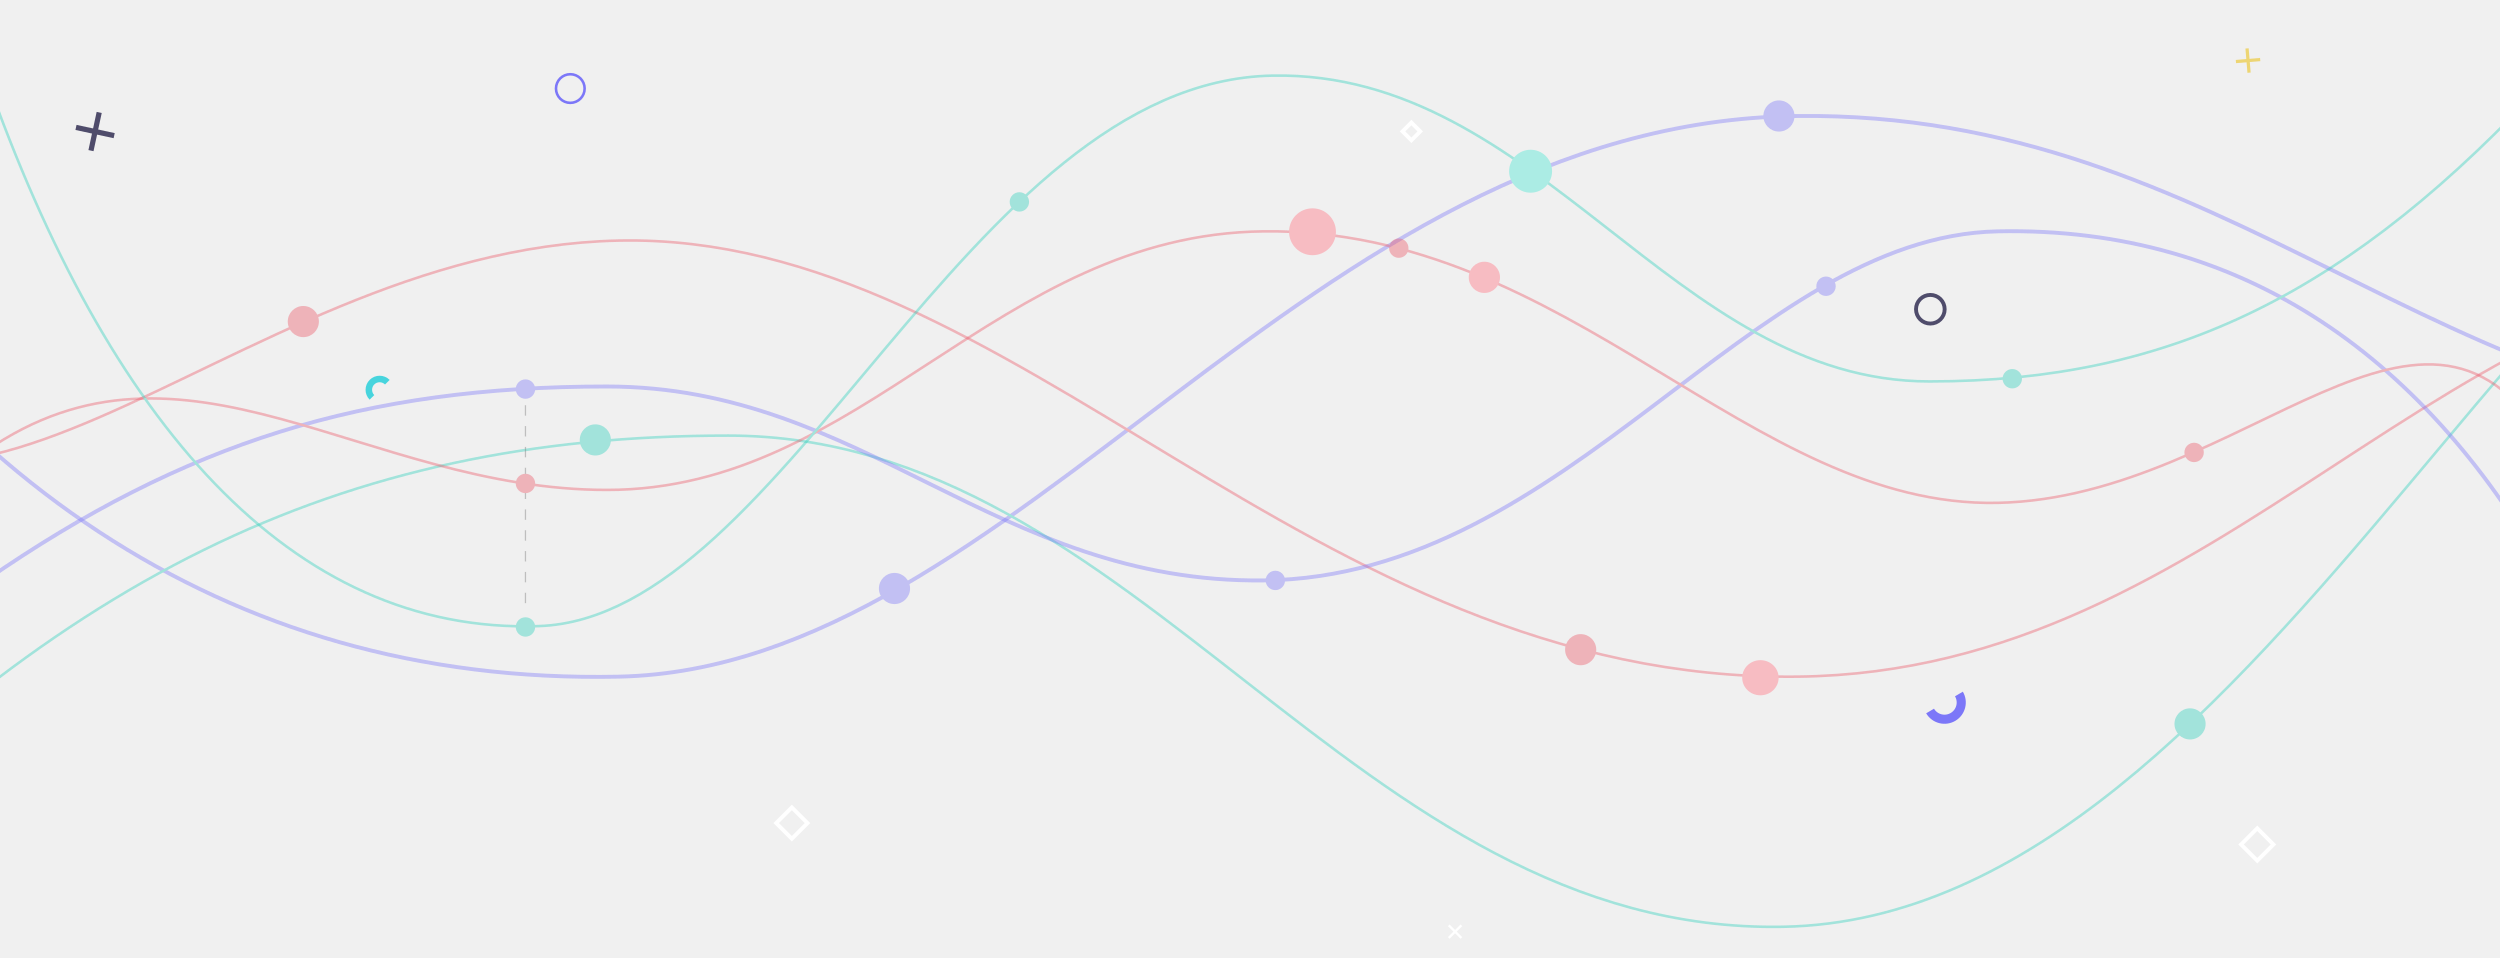
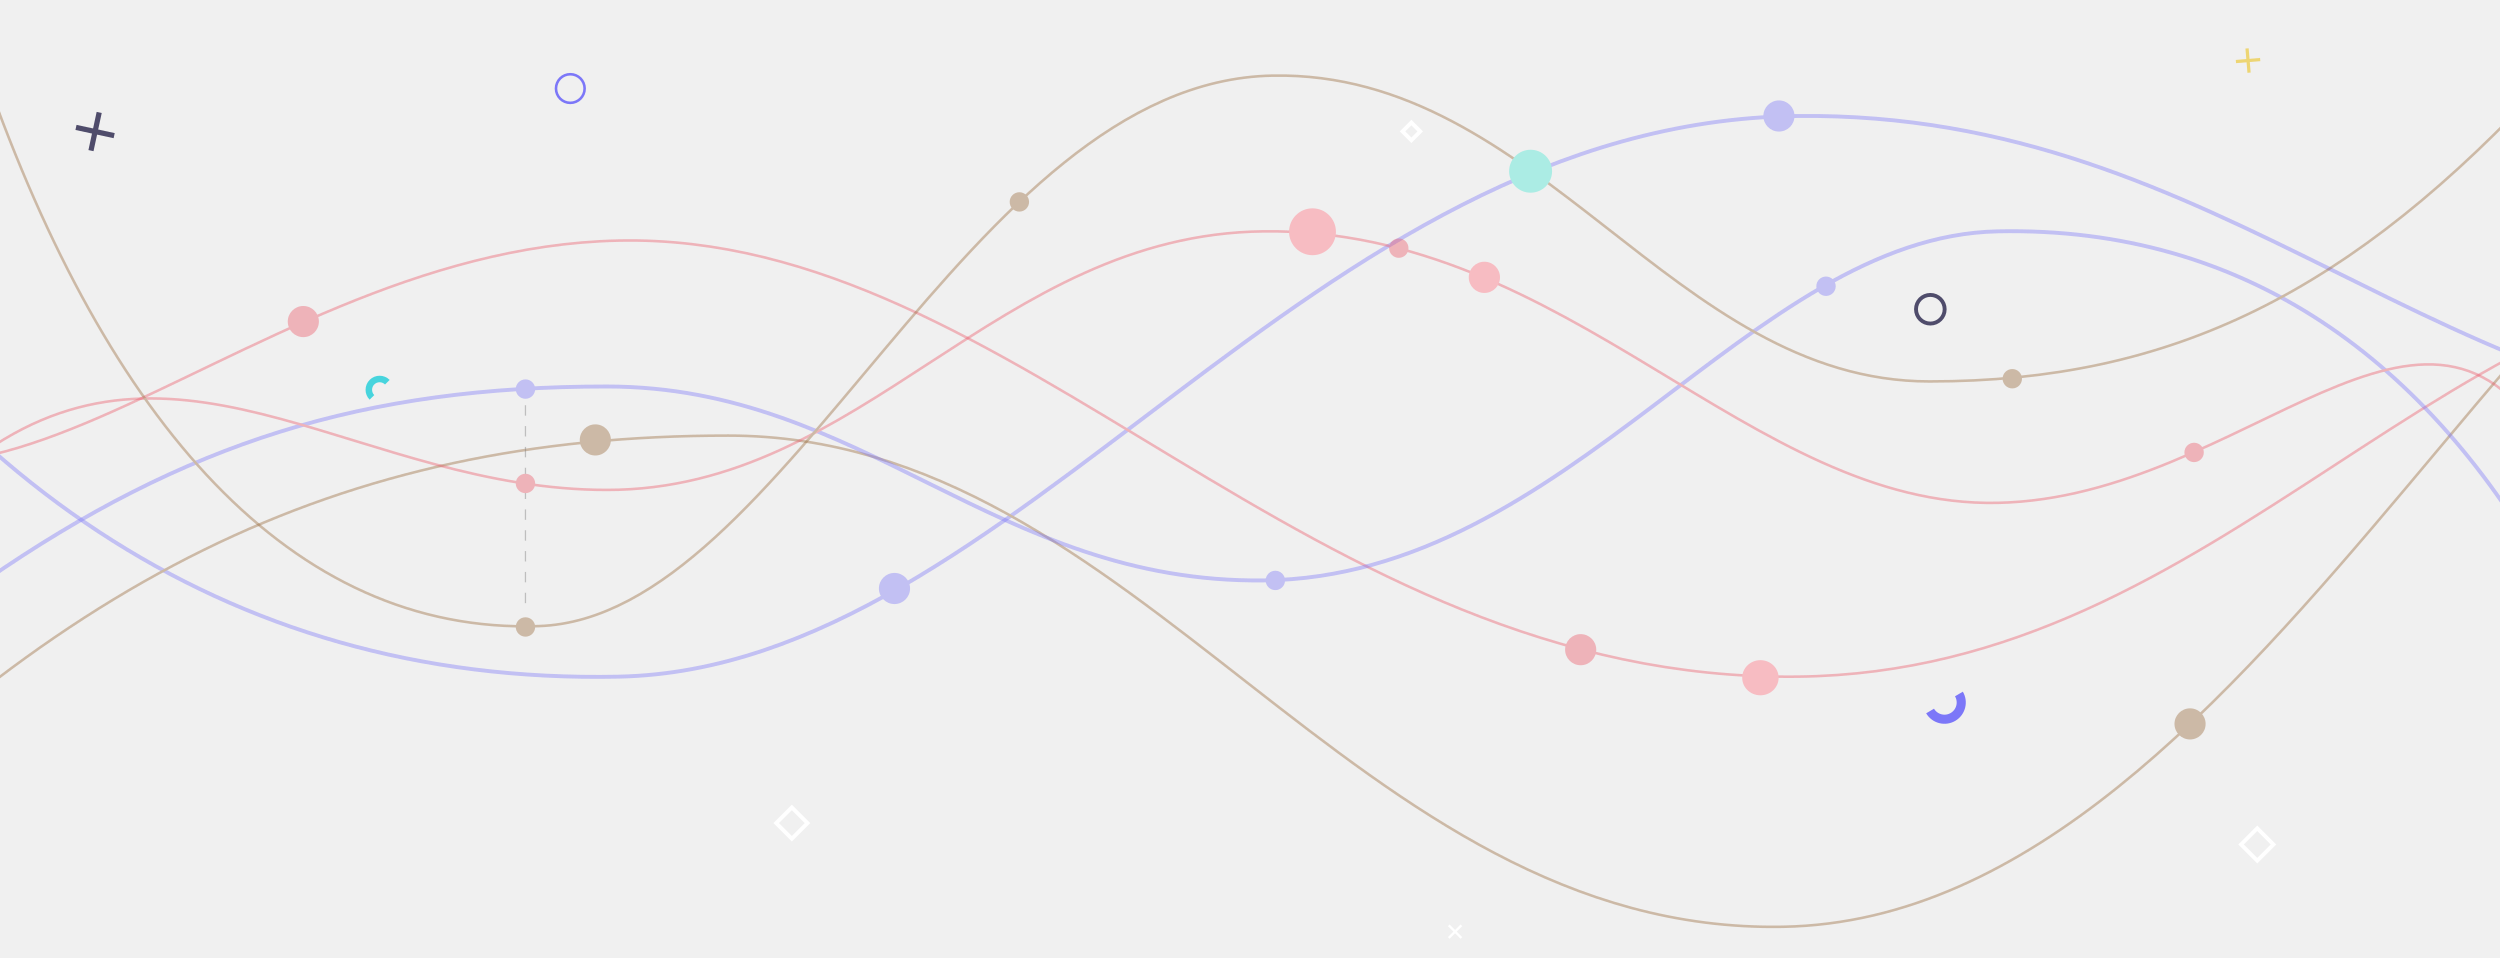
<svg xmlns="http://www.w3.org/2000/svg" width="1920" height="735" viewBox="0 0 1920 735" fill="none">
  <circle cx="1482.5" cy="237.5" r="11" stroke="#4F4C6B" stroke-width="3" />
  <circle cx="438" cy="68" r="11" stroke="#7C77F8" stroke-width="2" />
  <path d="M1482.3 546.045C1485.91 552.161 1493.79 554.196 1499.91 550.588C1506.02 546.981 1508.06 539.099 1504.45 532.982" stroke="#7C77F8" stroke-width="7" />
  <path d="M285.644 305.197C282.425 301.93 282.465 296.673 285.732 293.454C288.999 290.236 294.256 290.275 297.475 293.542" stroke="#47D4DD" stroke-width="5" />
  <rect x="596.121" y="632.142" width="17" height="17" transform="rotate(-45 596.121 632.142)" stroke="white" stroke-width="3" />
  <rect x="1077.12" y="100.929" width="9.627" height="9.627" transform="rotate(-45 1077.12 100.929)" stroke="white" stroke-width="3" />
  <rect x="1721.12" y="648.571" width="17.607" height="17.607" transform="rotate(-45 1721.12 648.571)" stroke="white" stroke-width="3" />
  <rect x="78.132" y="86.777" width="30" height="4" transform="rotate(102.146 78.1323 86.7774)" fill="#4F4C6B" />
  <rect x="58.778" y="95.91" width="30" height="4" transform="rotate(12.1459 58.7777 95.9096)" fill="#4F4C6B" />
  <rect width="13.726" height="1.83" transform="matrix(0.707107 -0.707107 -0.707107 -0.707107 1113.29 721)" fill="white" />
  <rect width="13.726" height="1.83" transform="matrix(0.707107 0.707107 0.707107 -0.707107 1112 711.294)" fill="white" />
  <rect x="1726.97" y="37.07" width="18.718" height="2.496" transform="rotate(85.2728 1726.97 37.0702)" fill="#EDD573" />
  <rect x="1717.07" y="46.028" width="18.718" height="2.496" transform="rotate(-4.7272 1717.07 46.0277)" fill="#EDD573" />
  <mask id="mask0" mask-type="alpha" maskUnits="userSpaceOnUse" x="0" y="0" width="1920" height="731">
    <rect width="1920" height="731" fill="#C4C4C4" />
  </mask>
  <g mask="url(#mask0)">
    <g opacity="0.4">
      <path d="M2957 89.084C2710.89 259.331 2489.97 328.298 2190.72 328.298C1874.34 328.298 1710.44 85.31 1380.58 89.084C1003.6 93.398 780.952 513.29 475.157 519.669C169.362 526.048 -56.416 360.047 -207.001 89.084" stroke="#7C77F8" stroke-width="3" />
      <path d="M2957 248.56C2710.89 418.806 2489.97 200.717 2190.72 200.717C1874.34 200.717 1710.44 515.895 1380.58 519.669C1003.6 523.982 780.952 178.391 475.157 184.77C169.362 191.148 -56.416 519.523 -207.001 248.56" stroke="#EB5767" stroke-width="2" />
-       <path d="M-207.001 711.769C39.104 443.295 260.029 334.536 559.28 334.536C875.658 334.536 1039.56 717.72 1369.42 711.768C1746.4 704.966 1969.05 42.809 2274.84 32.75C2580.64 22.691 2806.41 284.468 2957 711.768" stroke="#2CCFBB" stroke-width="2" />
-       <circle cx="1681.96" cy="555.961" r="11.961" transform="rotate(180 1681.96 555.961)" fill="#2CCFBB" />
+       <path d="M-207.001 711.769C39.104 443.295 260.029 334.536 559.28 334.536C875.658 334.536 1039.56 717.72 1369.42 711.768C1746.4 704.966 1969.05 42.809 2274.84 32.75C2580.64 22.691 2806.41 284.468 2957 711.768" stroke="#976737" stroke-width="2" />
+       <circle cx="1681.96" cy="555.961" r="11.961" transform="rotate(180 1681.96 555.961)" fill="#976737" />
      <circle cx="1213.96" cy="498.961" r="11.961" transform="rotate(180 1213.96 498.961)" fill="#EB5767" />
      <circle cx="1366.23" cy="89.084" r="11.961" transform="rotate(180 1366.23 89.0839)" fill="#7C77F8" />
      <circle cx="686.96" cy="451.961" r="11.961" transform="rotate(180 686.96 451.961)" fill="#7C77F8" />
      <circle cx="232.96" cy="246.961" r="11.961" transform="rotate(180 232.96 246.961)" fill="#EB5767" />
-       <circle cx="457.216" cy="337.866" r="11.961" transform="rotate(180 457.216 337.866)" fill="#2CCFBB" />
+       <circle cx="457.216" cy="337.866" r="11.961" transform="rotate(180 457.216 337.866)" fill="#976737" />
    </g>
    <g opacity="0.4">
      <path d="M-11 445.768C142.232 339.768 279.787 296.827 466.11 296.827C663.096 296.827 765.144 448.118 970.525 445.768C1205.24 443.083 1343.87 181.645 1534.27 177.674C1724.67 173.702 1865.24 277.059 1959 445.768" stroke="#7C77F8" stroke-width="3" />
      <path d="M-11 346.474C142.232 240.474 279.787 376.262 466.11 376.262C663.096 376.262 765.144 180.024 970.525 177.674C1205.24 174.988 1343.87 390.164 1534.27 386.192C1724.67 382.22 1865.24 177.765 1959 346.474" stroke="#EB5767" stroke-width="2" />
-       <path d="M1959 58.067C1805.77 225.226 1668.21 292.943 1481.89 292.943C1284.9 292.943 1182.86 54.361 977.476 58.067C742.758 62.302 604.129 474.581 413.732 480.844C223.335 487.107 82.759 324.117 -11 58.067" stroke="#2CCFBB" stroke-width="2" />
+       <path d="M1959 58.067C1805.77 225.226 1668.21 292.943 1481.89 292.943C1284.9 292.943 1182.86 54.361 977.476 58.067C742.758 62.302 604.129 474.581 413.732 480.844C223.335 487.107 82.759 324.117 -11 58.067" stroke="#976737" stroke-width="2" />
      <line x1="403.558" y1="311.225" x2="403.558" y2="467.117" stroke="#737373" stroke-dasharray="8 8" />
      <circle cx="403.554" cy="298.813" r="7.447" fill="#7C77F8" />
      <circle cx="403.554" cy="371.298" r="7.447" fill="#EB5767" />
-       <circle cx="403.554" cy="481.515" r="7.447" fill="#2CCFBB" />
-       <circle cx="782.877" cy="155.077" r="7.447" fill="#2CCFBB" />
+       <circle cx="403.554" cy="481.515" r="7.447" fill="#976737" />
+       <circle cx="782.877" cy="155.077" r="7.447" fill="#976737" />
      <circle cx="1074.27" cy="190.567" r="7.447" fill="#EB5767" />
      <circle cx="979.461" cy="445.769" r="7.447" fill="#7C77F8" />
      <circle cx="1402.39" cy="219.831" r="7.447" fill="#7C77F8" />
      <circle cx="1685.07" cy="347.47" r="7.447" fill="#EB5767" />
-       <circle cx="1545.44" cy="290.869" r="7.447" fill="#2CCFBB" />
+       <circle cx="1545.44" cy="290.869" r="7.447" fill="#976737" />
    </g>
    <circle cx="1175.5" cy="131.5" r="16.5" fill="#ABECE4" />
    <circle cx="1008" cy="178" r="18" fill="#F7BCC2" />
    <circle cx="1140" cy="213" r="12" fill="#F7BCC2" />
    <ellipse cx="1352" cy="520.5" rx="14" ry="13.5" fill="#F7BCC2" />
  </g>
</svg>
